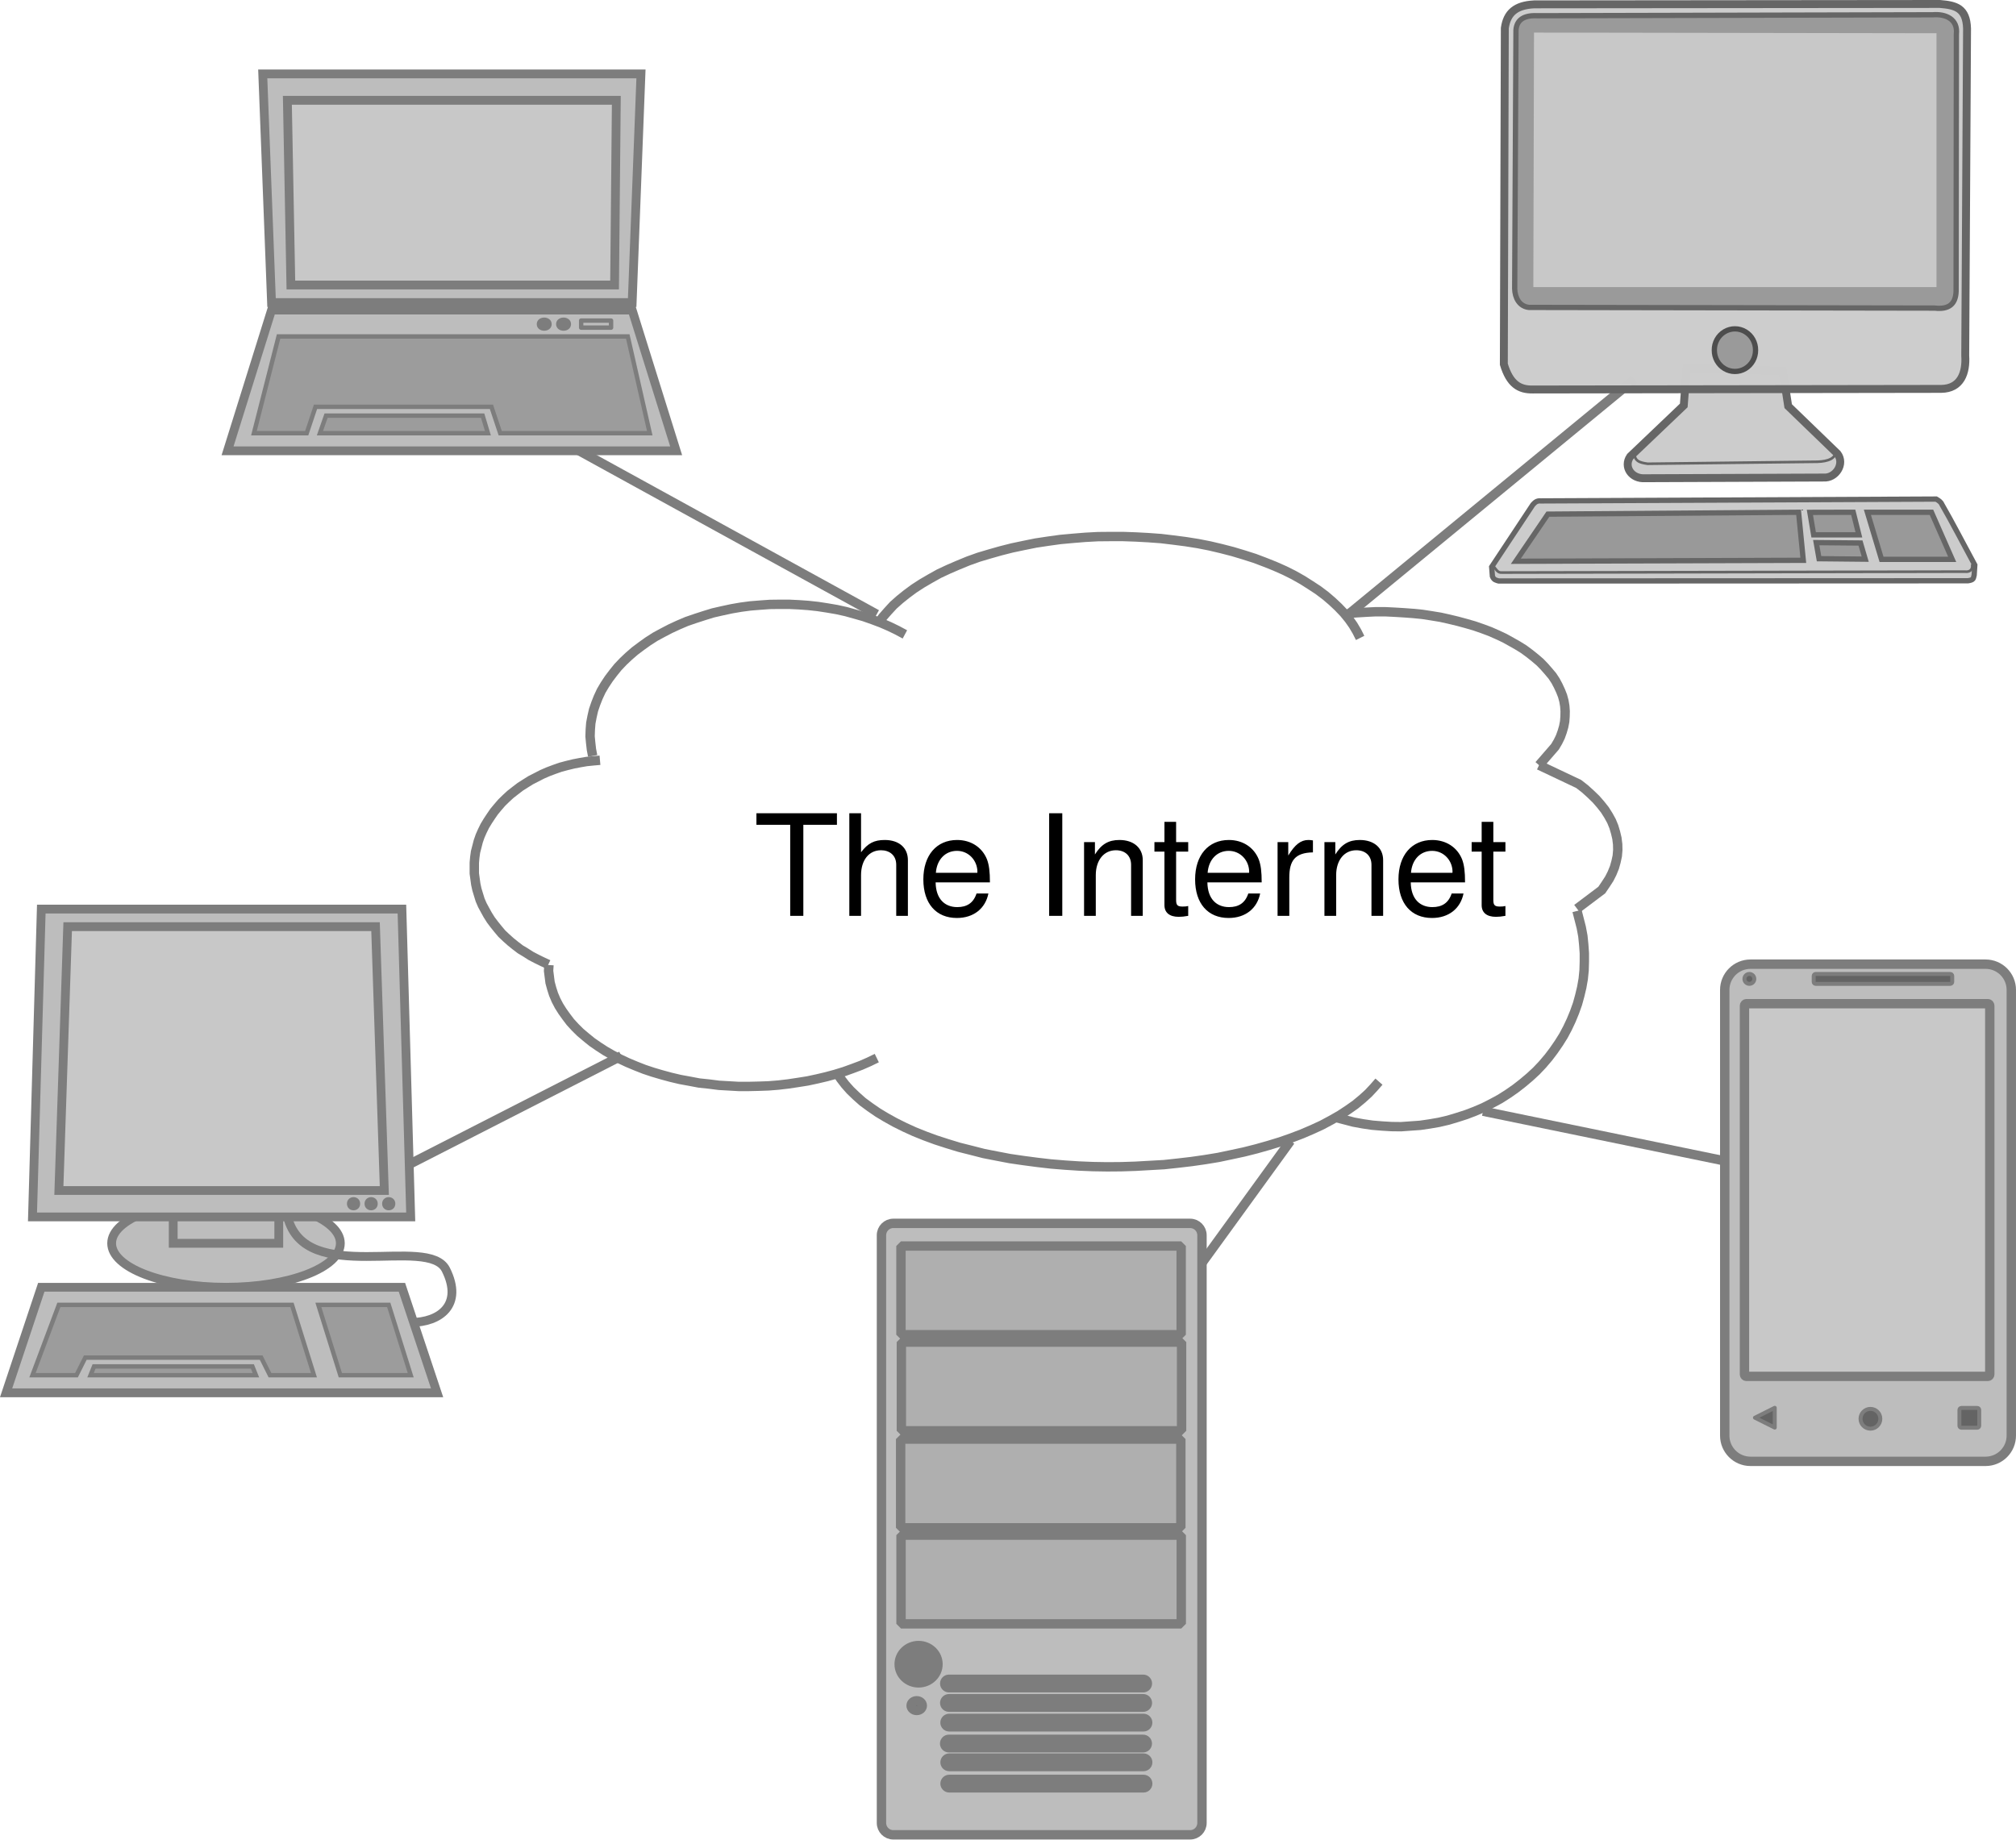
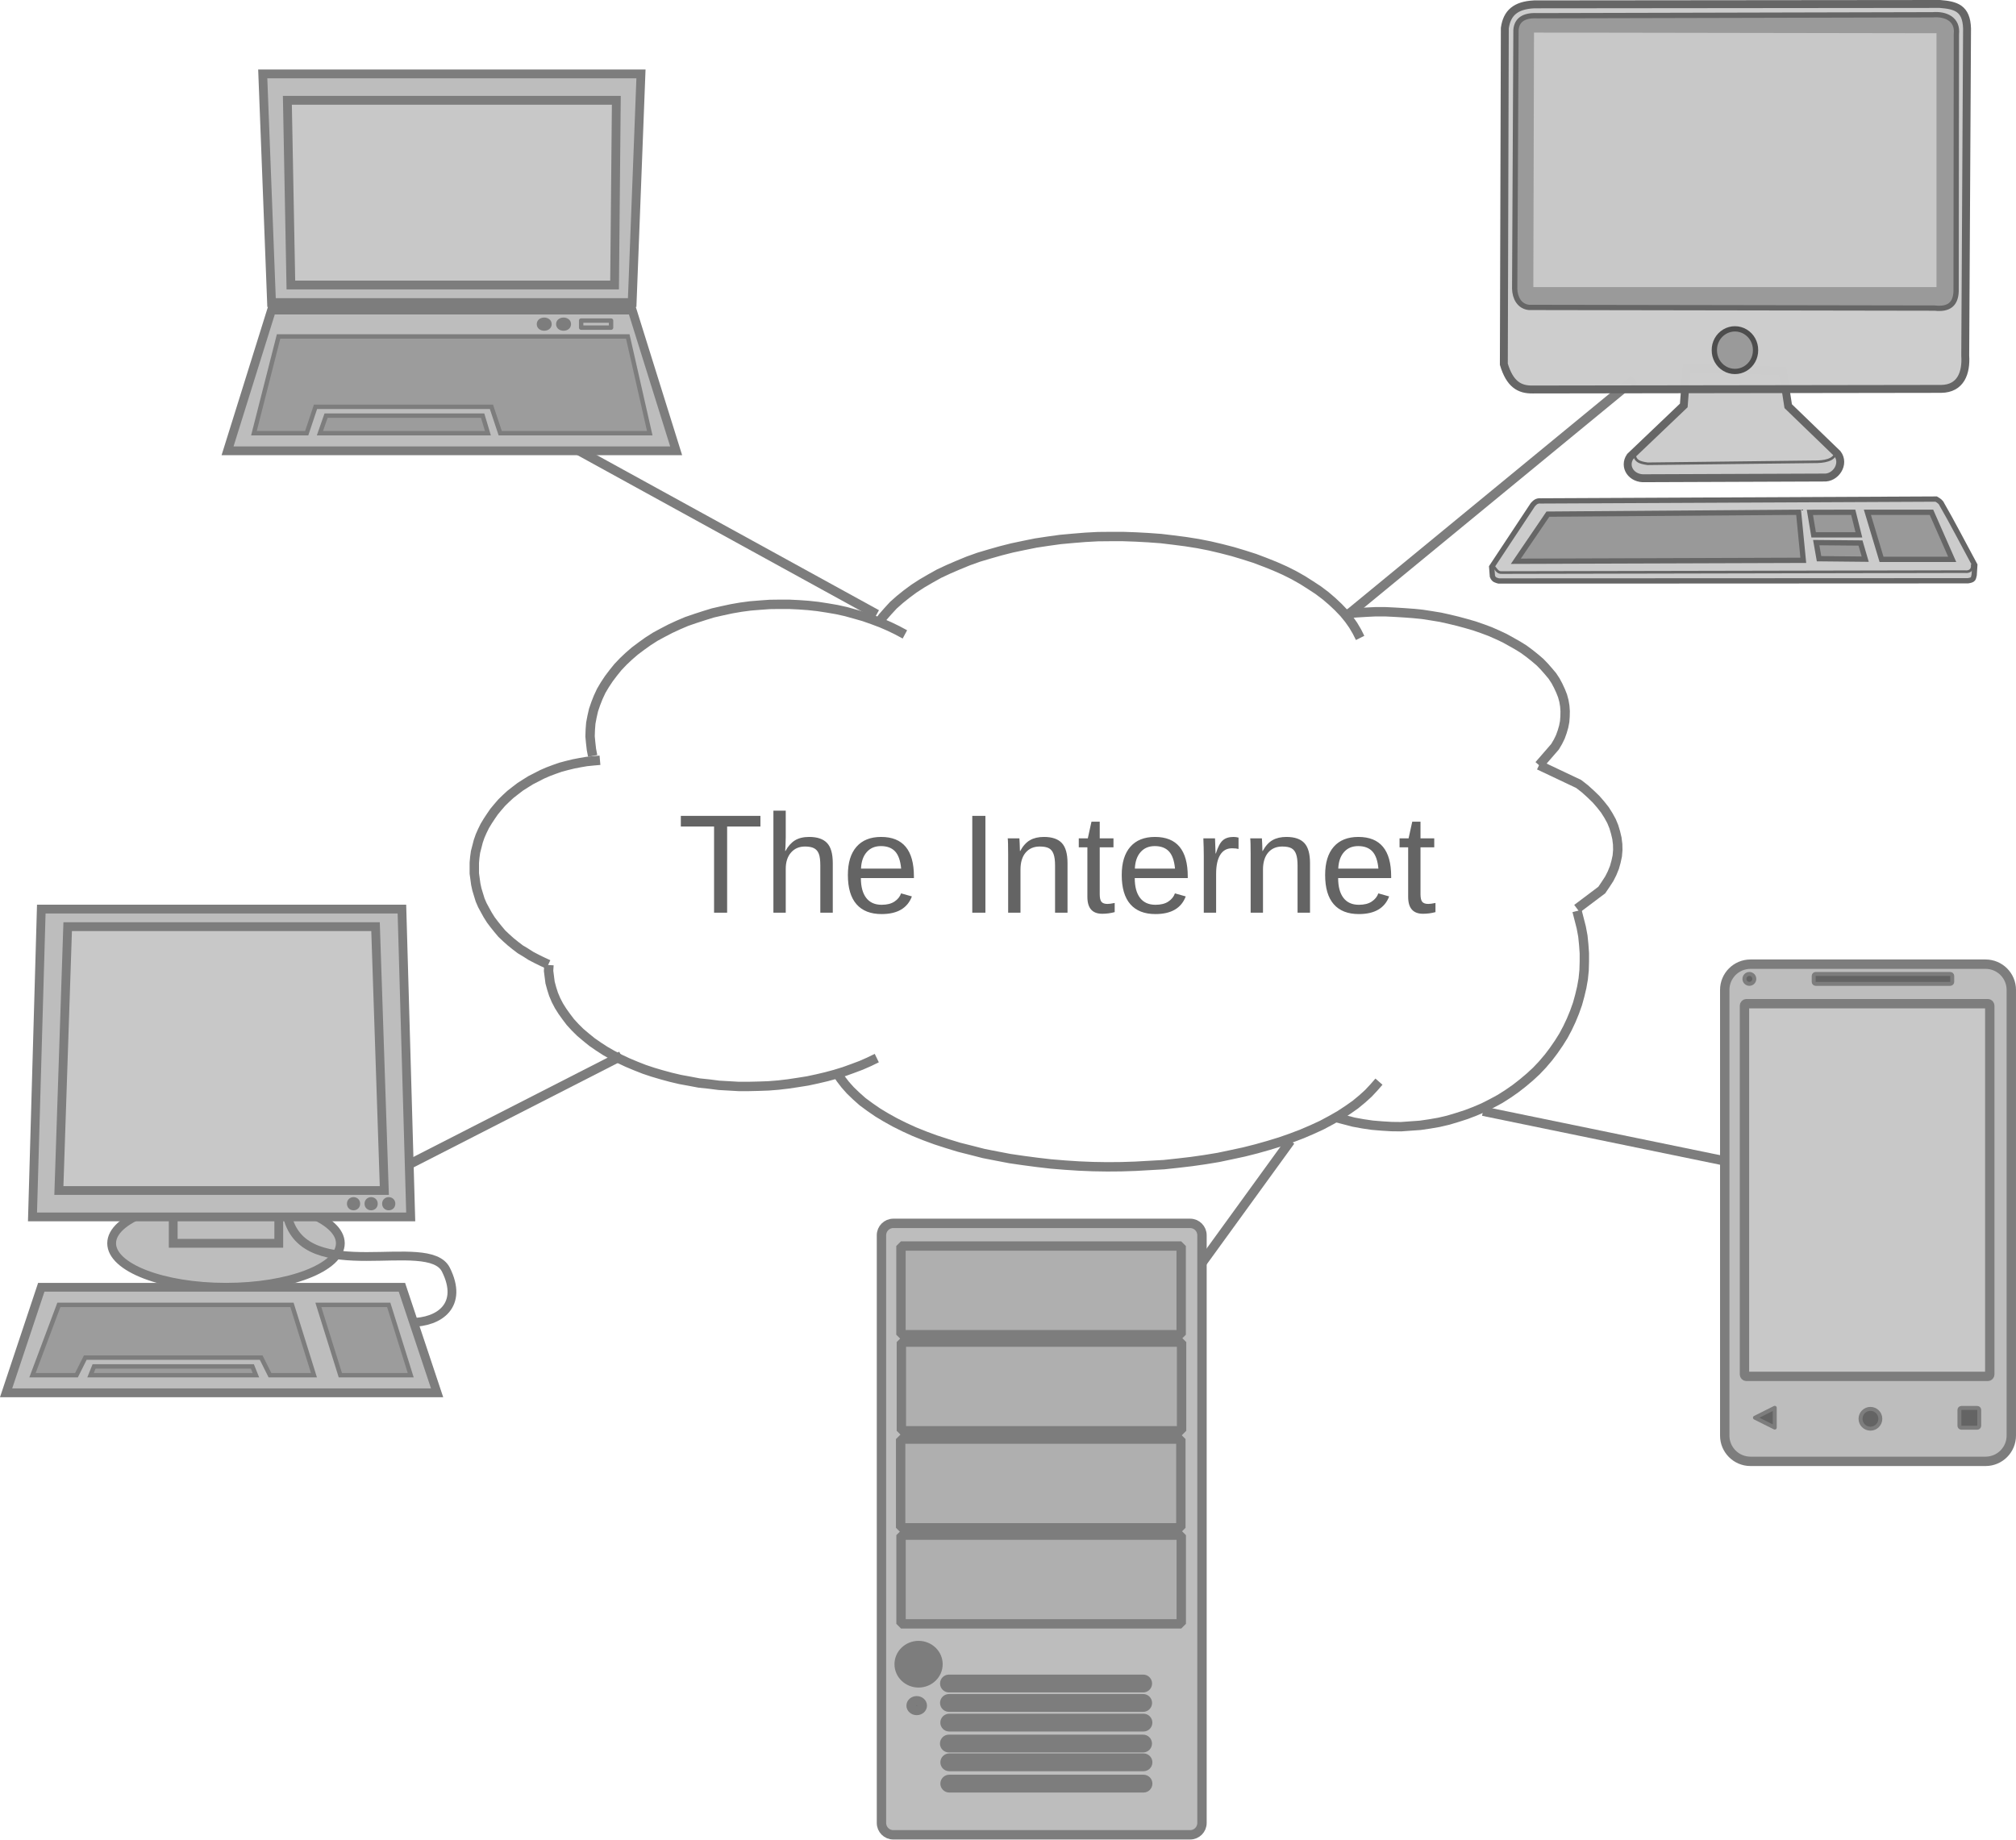
<svg xmlns="http://www.w3.org/2000/svg" width="257.846pt" height="235.3pt" viewBox="0 0 257.846 235.3" version="1.1" id="svg2">
  <defs id="defs4">
    <g id="g6">
      <symbol overflow="visible" id="glyph0-0" style="overflow:visible">
        <path style="stroke:none" d="m 9.898,0 0,-26.047 -9.918,0 0,-3.488 23.766,0 0,3.488 -9.922,0 0,26.047 z m 0,0" id="path9" />
      </symbol>
      <symbol overflow="visible" id="glyph0-1" style="overflow:visible">
        <path style="stroke:none" d="m 20.113,0 -3.727,0 0,-12.617 c -0.004,-1.016 -0.055,-1.965 -0.152,-2.844 -0.102,-0.879 -0.289,-1.582 -0.562,-2.113 -0.309,-0.551 -0.73,-0.965 -1.27,-1.238 -0.543,-0.27 -1.285,-0.406 -2.223,-0.41 -0.93,0.004 -1.887,0.254 -2.867,0.746 -0.988,0.5 -1.949,1.145 -2.887,1.934 l 0,16.543 -3.727,0 0,-30.867 3.727,0 0,11.168 c 1.109,-0.988 2.207,-1.746 3.293,-2.277 1.082,-0.527 2.227,-0.793 3.434,-0.797 2.18,0.004 3.887,0.723 5.117,2.152 1.227,1.438 1.84,3.516 1.844,6.238 z m 0,0" id="path12" />
      </symbol>
      <symbol overflow="visible" id="glyph0-2" style="overflow:visible">
        <path style="stroke:none" d="m 12.32,0.516 c -3.535,0 -6.277,-0.992 -8.223,-2.984 -1.953,-1.984 -2.926,-4.812 -2.926,-8.48 0,-3.605 0.945,-6.477 2.836,-8.617 1.891,-2.133 4.363,-3.203 7.418,-3.207 1.375,0.004 2.59,0.203 3.648,0.598 1.059,0.398 1.984,1.02 2.777,1.863 0.793,0.848 1.402,1.883 1.824,3.105 0.422,1.223 0.633,2.719 0.637,4.492 l 0,2.023 -15.352,0 c -0.004,2.582 0.645,4.551 1.941,5.91 1.297,1.363 3.086,2.047 5.375,2.043 0.816,0.004 1.621,-0.09 2.41,-0.277 0.785,-0.184 1.496,-0.422 2.133,-0.715 0.672,-0.301 1.242,-0.594 1.707,-0.879 0.461,-0.285 0.844,-0.555 1.152,-0.805 l 0.215,0 0,4.066 c -0.438,0.172 -0.977,0.387 -1.625,0.645 -0.648,0.258 -1.23,0.461 -1.746,0.605 C 15.797,0.102 15.137,0.25 14.551,0.355 13.957,0.461 13.215,0.516 12.32,0.516 Z m 4.363,-14.062 c -0.031,-1.004 -0.148,-1.867 -0.359,-2.598 -0.211,-0.727 -0.516,-1.344 -0.91,-1.848 -0.441,-0.551 -1,-0.973 -1.68,-1.27 -0.68,-0.289 -1.523,-0.438 -2.527,-0.438 -0.996,0 -1.84,0.152 -2.531,0.449 -0.695,0.301 -1.324,0.73 -1.891,1.297 -0.559,0.586 -0.984,1.234 -1.273,1.938 -0.293,0.711 -0.477,1.531 -0.551,2.469 z m 0,0" id="path15" />
      </symbol>
      <symbol overflow="visible" id="glyph0-3" style="overflow:visible">
        <path style="stroke:none" d="" id="path18" />
      </symbol>
      <symbol overflow="visible" id="glyph0-4" style="overflow:visible">
        <path style="stroke:none" d="M 13.309,0 1.844,0 l 0,-3.016 3.77,0 0,-23.504 -3.77,0 0,-3.016 11.465,0 0,3.016 -3.766,0 0,23.504 3.766,0 z m 0,0" id="path21" />
      </symbol>
      <symbol overflow="visible" id="glyph0-5" style="overflow:visible">
        <path style="stroke:none" d="m 20.113,0 -3.727,0 0,-12.617 c -0.004,-1.016 -0.055,-1.965 -0.152,-2.844 -0.102,-0.879 -0.289,-1.582 -0.562,-2.113 -0.309,-0.551 -0.73,-0.965 -1.27,-1.238 -0.543,-0.27 -1.285,-0.406 -2.223,-0.41 -0.93,0.004 -1.887,0.254 -2.867,0.746 -0.988,0.5 -1.949,1.145 -2.887,1.934 l 0,16.543 -3.727,0 0,-22.156 3.727,0 0,2.457 c 1.109,-0.988 2.207,-1.746 3.293,-2.277 1.082,-0.527 2.227,-0.793 3.434,-0.797 2.18,0.004 3.887,0.723 5.117,2.152 1.227,1.438 1.84,3.516 1.844,6.238 z m 0,0" id="path24" />
      </symbol>
      <symbol overflow="visible" id="glyph0-6" style="overflow:visible">
        <path style="stroke:none" d="M 9.402,0.438 C 7.363,0.434 5.777,-0.141 4.641,-1.297 3.504,-2.453 2.934,-4.285 2.938,-6.785 l 0,-12.277 -2.52,0 0,-3.094 2.52,0 0,-6.367 3.727,0 0,6.367 6.863,0 0,3.094 -6.863,0 0,10.531 c -0.004,1.125 0.016,1.992 0.059,2.602 0.039,0.609 0.191,1.18 0.457,1.703 0.223,0.469 0.59,0.816 1.094,1.043 0.5,0.234 1.18,0.348 2.043,0.348 0.605,0 1.191,-0.086 1.762,-0.266 0.566,-0.176 0.977,-0.328 1.23,-0.449 l 0.219,0 0,3.352 C 12.824,-0.004 12.113,0.148 11.395,0.266 10.672,0.375 10.008,0.434 9.402,0.438 Z m 0,0" id="path27" />
      </symbol>
      <symbol overflow="visible" id="glyph0-7" style="overflow:visible">
        <path style="stroke:none" d="m 14.441,-18.148 -0.199,0 c -0.281,-0.078 -0.574,-0.129 -0.883,-0.148 -0.312,-0.02 -0.688,-0.031 -1.121,-0.031 -1.008,0 -2.008,0.219 -2.996,0.656 -0.992,0.438 -1.93,1.086 -2.816,1.941 l 0,15.73 -3.727,0 0,-22.156 3.727,0 0,3.293 c 1.359,-1.199 2.547,-2.051 3.559,-2.547 1.012,-0.496 1.992,-0.742 2.949,-0.746 0.379,0.004 0.668,0.012 0.859,0.031 0.191,0.02 0.406,0.051 0.648,0.086 z m 0,0" id="path30" />
      </symbol>
    </g>
  </defs>
  <g id="surface1686" transform="matrix(0.5,0,0,0.5,-38.83932,13.78761)">
    <path style="fill:none;stroke:#7d7d7d;stroke-width:2.4;stroke-linecap:butt;stroke-linejoin:miter;stroke-miterlimit:10;stroke-dasharray:none;stroke-opacity:1" d="m 214.762,81.664 87.178,47.915" id="path301" />
    <path style="fill:none;stroke:#7d7d7d;stroke-width:2.4;stroke-linecap:butt;stroke-linejoin:miter;stroke-miterlimit:10;stroke-dasharray:none;stroke-opacity:1" d="m 236.627,242.552 -58.086,29.695" id="path301-9-0" />
    <path style="fill:none;stroke:#7d7d7d;stroke-width:2.4;stroke-linecap:butt;stroke-linejoin:miter;stroke-miterlimit:10;stroke-dasharray:none;stroke-opacity:1" d="m 533.523,272.439 -76.491,-15.739" id="path301-9-1" />
    <path style="fill:none;stroke:#7d7d7d;stroke-width:2.4;stroke-linecap:butt;stroke-linejoin:miter;stroke-miterlimit:10;stroke-dasharray:none;stroke-opacity:1" d="M 495.741,69.461 422.748,129.478" id="path301-9" />
    <g id="g4382" transform="matrix(0.75,0,0,0.75,89.94321,56.7809)">
      <path id="path55" d="m 447.541,105.124 -1.098,-2.184 -1.266,-2.145 -1.48,-2.105 -1.687,-2.066 -1.941,-2.027 -2.07,-1.949 -2.238,-1.914 -2.531,-1.91 -2.621,-1.715 -2.699,-1.715 -3.043,-1.719 -3.039,-1.52 -3.336,-1.48 -3.422,-1.367 -3.504,-1.324 -3.672,-1.172 -3.758,-1.129 -3.93,-1.016 -3.969,-0.934 -3.969,-0.781 -4.18,-0.664 -4.223,-0.547 -4.223,-0.504 -4.266,-0.312 -4.266,-0.234 -4.391,-0.156 -4.309,0 -4.305,0.039 -4.309,0.234 -4.305,0.352 -4.223,0.387 -4.223,0.586 -4.141,0.625 -4.051,0.82 -4.055,0.855 -3.844,0.977 -3.844,1.09 -3.672,1.094 -3.59,1.285 -3.418,1.406 -3.336,1.441 -3.168,1.484 -3,1.676 -2.871,1.676 -2.703,1.754 -2.531,1.875 -2.281,1.832 -2.195,1.949 -1.898,2.066 -1.773,2.027 -1.523,2.105" style="fill:none;stroke:#7d7d7d;stroke-width:3.2;stroke-linecap:butt;stroke-linejoin:miter;stroke-miterlimit:10;stroke-dasharray:none;stroke-opacity:1" />
      <path id="path59" d="m 292.276,103.917 -2.617,-1.402 -2.66,-1.289 -2.785,-1.207 -2.914,-1.094 -3,-1.055 -2.996,-0.855 -3.082,-0.859 -3.168,-0.703 -3.168,-0.543 -3.293,-0.508 -3.25,-0.352 -3.254,-0.234 -3.293,-0.156 -3.379,0 -3.207,0.04 -3.293,0.234 -3.379,0.273 -3.211,0.43 -3.168,0.547 -3.25,0.699 -3.082,0.703 -3.039,0.937 -3,0.973 -2.957,1.016 -2.828,1.207 -2.703,1.25 -2.617,1.363 -2.531,1.367 -2.492,1.598 -2.238,1.598 -2.238,1.68 -2.07,1.793 -1.898,1.793 -1.816,1.91 -1.605,1.988 -1.477,1.953 -1.395,2.105 -1.223,2.066 -1.016,2.184 -0.844,2.145 -0.762,2.223 -0.504,2.223 -0.422,2.223 -0.172,2.184 -0.082,2.34 0.211,2.223 0.254,2.223 0.422,2.227" style="fill:none;stroke:#7d7d7d;stroke-width:3.2;stroke-linecap:butt;stroke-linejoin:miter;stroke-miterlimit:10;stroke-dasharray:none;stroke-opacity:1" />
      <path id="path63" d="m 170.877,216.702 -0.128,1.988 0.508,3.977 0.551,2.027 0.633,1.992 0.844,1.988 1.012,1.949 1.184,1.871 1.309,1.832 1.395,1.836 1.648,1.793 1.73,1.715 1.984,1.676 2.027,1.641 2.195,1.52 2.281,1.48 2.449,1.406 2.531,1.324 2.66,1.25 2.789,1.168 2.871,1.133 2.914,0.973 3.039,0.898 3.168,0.859 3.125,0.738 3.207,0.586 3.293,0.625 3.379,0.352 3.336,0.43 3.336,0.192 3.422,0.196 3.418,0 3.379,-0.078 3.379,-0.118 3.379,-0.27 3.336,-0.391 3.375,-0.508 3.211,-0.508 3.293,-0.703 3.125,-0.738 3.039,-0.82 3.043,-0.937 2.914,-1.051 2.91,-1.094 2.746,-1.207 2.574,-1.25" style="fill:none;stroke:#7d7d7d;stroke-width:3.2;stroke-linecap:butt;stroke-linejoin:miter;stroke-miterlimit:10;stroke-dasharray:none;stroke-opacity:1" />
      <path id="path67" d="m 508.557,148.53 5.449,-6.277 1.012,-1.715 0.805,-1.641 0.633,-1.754 0.508,-1.754 0.336,-1.719 0.128,-1.715 0.04,-1.793 -0.126,-1.793 -0.297,-1.758 -0.465,-1.715 -0.676,-1.715 -0.801,-1.715 -0.887,-1.68 -1.098,-1.676 -1.309,-1.559 -1.437,-1.641 -1.477,-1.52 -1.73,-1.48 -1.816,-1.445 -1.941,-1.441 -2.07,-1.289 -2.195,-1.246 -2.324,-1.289 -2.406,-1.129 -2.574,-1.133 -2.617,-0.973 -2.703,-0.937 -2.832,-0.82 -2.871,-0.777 -2.914,-0.703 -2.996,-0.664 -3.082,-0.504 -3.039,-0.469 -3.125,-0.313 -3.168,-0.234 -3.211,-0.196 -3.207,-0.156 -3.254,0 -3.164,0.156 -3.211,0.196 -3.168,0.234" style="fill:none;stroke:#7d7d7d;stroke-width:3.2;stroke-linecap:butt;stroke-linejoin:miter;stroke-miterlimit:10;stroke-dasharray:none;stroke-opacity:1" />
      <path id="path71" d="m 521.522,197.475 8.445,-6.359 1.266,-1.871 1.27,-1.949 0.969,-1.91 0.805,-1.988 0.547,-1.953 0.422,-1.949 0.172,-2.027 -0.042,-1.949 -0.254,-2.066 -0.465,-1.949 -0.59,-1.992 -0.805,-1.949 -1.055,-1.91 -1.184,-1.871 -1.477,-1.871 -1.563,-1.797 -1.859,-1.793 -1.898,-1.715 -2.152,-1.676 -13.516,-6.398" style="fill:none;stroke:#7d7d7d;stroke-width:3.2;stroke-linecap:butt;stroke-linejoin:miter;stroke-miterlimit:10;stroke-dasharray:none;stroke-opacity:1" />
      <path id="path75" d="m 439.014,268.647 3.164,0.82 3.125,0.816 3.211,0.586 3.207,0.469 3.297,0.273 3.207,0.196 3.25,0.04 3.254,-0.234 3.293,-0.234 3.211,-0.469 3.164,-0.547 3.168,-0.738 3.125,-0.937 3.039,-0.977 3.043,-1.168 2.91,-1.25 2.832,-1.441 2.742,-1.48 2.703,-1.719 2.578,-1.793 2.449,-1.91 2.363,-1.988 2.281,-2.105 2.109,-2.227 2.027,-2.379 1.773,-2.34 1.773,-2.57 1.563,-2.496 1.395,-2.613 1.266,-2.691 1.141,-2.77 1.012,-2.848 0.762,-2.77 0.676,-2.844 0.508,-2.887 0.293,-2.926 0.086,-2.926 0,-2.926 -0.211,-2.922 -0.297,-2.926 -0.547,-2.926 -1.437,-5.617" style="fill:none;stroke:#7d7d7d;stroke-width:3.2;stroke-linecap:butt;stroke-linejoin:miter;stroke-miterlimit:10;stroke-dasharray:none;stroke-opacity:1" />
      <path id="path79" d="m 188.276,146.854 -2.238,0.196 -2.324,0.234 -2.281,0.391 -2.195,0.426 -2.238,0.547 -2.195,0.586 -2.109,0.742 -2.07,0.777 -2.07,0.898 -1.898,0.977 -1.984,1.012 -1.816,1.133 -1.773,1.129 -1.687,1.289 -1.691,1.324 -1.477,1.363 -1.477,1.445 -1.313,1.52 -1.266,1.523 -1.098,1.598 -1.055,1.598 -1.016,1.68 -0.844,1.715 -0.758,1.715 -0.637,1.832 -0.461,1.797 -0.465,1.793 -0.254,1.832 -0.168,1.871 0,3.668 0.25,1.832 0.254,1.871 0.383,1.754 0.547,1.797 0.551,1.793 0.758,1.754 0.93,1.719 0.93,1.676 1.055,1.676 1.184,1.559 1.223,1.523 1.309,1.559 1.438,1.367 1.563,1.402 1.645,1.324 1.691,1.289 1.816,1.09 1.773,1.133 1.941,1.016 1.984,0.973 2.027,0.937" style="fill:none;stroke:#7d7d7d;stroke-width:3.2;stroke-linecap:butt;stroke-linejoin:miter;stroke-miterlimit:10;stroke-dasharray:none;stroke-opacity:1" />
      <path id="path83" d="m 268.967,253.358 1.395,2.105 1.563,2.031 1.73,1.949 2.027,1.949 2.195,1.949 2.492,1.832 2.66,1.836 2.785,1.676 3.082,1.715 3.297,1.641 3.336,1.52 3.586,1.441 3.719,1.367 3.969,1.285 3.969,1.211 4.18,1.051 4.266,1.094 4.391,0.855 4.477,0.859 4.562,0.664 4.727,0.625 4.688,0.543 4.773,0.391 4.77,0.313 4.812,0.196 4.859,0.078 4.855,-0.04 4.812,-0.156 4.813,-0.273 4.859,-0.273 4.727,-0.508 4.645,-0.543 4.645,-0.664 4.52,-0.742 4.434,-0.934 4.352,-0.937 4.18,-1.055 4.137,-1.168 3.969,-1.211 3.801,-1.324 3.676,-1.402 3.461,-1.484 3.379,-1.559 3.125,-1.676 2.953,-1.68 2.789,-1.832 2.492,-1.754 2.363,-1.949 2.109,-1.914 1.859,-1.988 1.73,-1.988" style="fill:none;stroke:#7d7d7d;stroke-width:3.2;stroke-linecap:butt;stroke-linejoin:miter;stroke-miterlimit:10;stroke-dasharray:none;stroke-opacity:1" />
    </g>
    <g id="g4147" transform="matrix(0.9,0,0,0.9,-201.2365,-212.2544)">
      <path id="path588" d="m 406.64,558.61 c 0,6.904 -14.551,12.5 -32.5,12.5 -17.949,0 -32.5,-5.596 -32.5,-12.5 0,-6.904 14.551,-12.5 32.5,-12.5 17.949,0 32.5,5.596 32.5,12.5" style="fill:#bdbdbd;fill-rule:evenodd;stroke:#7d7d7d;stroke-width:2.5;stroke-miterlimit:10" />
      <path id="path590" d="m 359.14,531.11 30,0 0,27.5 -30,0 z" style="fill:#bdbdbd;fill-rule:evenodd;stroke:#7d7d7d;stroke-width:2.5;stroke-miterlimit:10" />
      <path id="path592" d="m 321.64,463.61 102.5,0 2.5,87.5 -107.5,0 z" style="fill:#bdbdbd;fill-rule:evenodd;stroke:#7d7d7d;stroke-width:2.5;stroke-miterlimit:10" />
      <g id="g4637">
        <path style="fill:#c8c8c8;fill-opacity:1;fill-rule:evenodd;stroke:#7d7d7d;stroke-width:2.5;stroke-miterlimit:10" d="m 329.14,468.61 87.5,0 2.5,75 -92.5,0 z" id="path594" />
      </g>
      <path id="path596" d="m 321.64,571.11 102.5,0 10,30 -122.5,0 z" style="fill:#bdbdbd;fill-rule:evenodd;stroke:#7d7d7d;stroke-width:2.5;stroke-miterlimit:10" />
      <path id="path598" d="m 326.64,576.11 66.25,0 6.25,20 -12.5,0 -2.5,-5 -50,0 -2.5,5 -12.5,0 z" style="fill:#9c9c9c;fill-rule:evenodd;stroke:#7d7d7d;stroke-width:1.25;stroke-miterlimit:10" />
      <path id="path600" d="m 400.39,576.11 20,0 6.25,20 -20,0 z" style="fill:#9c9c9c;fill-rule:evenodd;stroke:#7d7d7d;stroke-width:1.25;stroke-miterlimit:10" />
      <path id="path602" d="m 336.64,593.61 45,0 1.001,2.5 -47.002,0 z" style="fill:#9c9c9c;fill-rule:evenodd;stroke:#7d7d7d;stroke-width:1.25;stroke-miterlimit:10" />
      <path id="path604" d="m 426.64,581.11 c 8.301,0 15,-5 10,-15 -5,-10 -40,5 -45,-15" style="fill:none;stroke:#7d7d7d;stroke-width:2.5;stroke-miterlimit:10" />
      <path id="path606" d="m 416.64,547.36 c 0,1.665 -2.5,1.665 -2.5,0 0,-1.665 2.5,-1.665 2.5,0" style="fill:#7d7d7d;fill-rule:evenodd;stroke:#7d7d7d;stroke-width:1.25;stroke-miterlimit:10" />
      <path id="path608" d="m 421.64,547.36 c 0,1.665 -2.5,1.665 -2.5,0 0,-1.665 2.5,-1.665 2.5,0" style="fill:#7d7d7d;fill-rule:evenodd;stroke:#7d7d7d;stroke-width:1.25;stroke-miterlimit:10" />
      <path id="path610" d="m 411.64,547.36 c 0,1.665 -2.5,1.665 -2.5,0 0,-1.665 2.5,-1.665 2.5,0" style="fill:#7d7d7d;fill-rule:evenodd;stroke:#7d7d7d;stroke-width:1.25;stroke-miterlimit:10" />
    </g>
-     <text xml:space="preserve" style="font-style:normal;font-weight:normal;font-size:18px;line-height:125%;font-family:sans-serif;letter-spacing:0px;word-spacing:0px;fill:#000000;fill-opacity:1;stroke:none;stroke-width:1px;stroke-linecap:butt;stroke-linejoin:miter;stroke-opacity:1" x="270.422" y="206.721" id="text4457">
-       <tspan id="tspan4459" x="270.422" y="206.721" style="font-style:normal;font-variant:normal;font-weight:100;font-stretch:normal;font-size:36px;font-family:'Helvetica Neue';-inkscape-font-specification:'Helvetica Neue Thin'">The Internet</tspan>
+     <text xml:space="preserve" style="font-style:normal;font-weight:normal;font-size:18px;line-height:125%;font-family:sans-serif;letter-spacing:0px;word-spacing:0px;fill:#646464;fill-opacity:1;stroke:none;stroke-width:1px;stroke-linecap:butt;stroke-linejoin:miter;stroke-opacity:1;" x="251.023" y="205.912" id="text4457">
+       <tspan id="tspan4459" x="251.023" y="205.912" style="font-style:normal;font-variant:normal;font-weight:normal;font-stretch:normal;font-size:36px;font-family:Arial;-inkscape-font-specification:Arial;fill:#646464;fill-opacity:1;">The Internet</tspan>
    </text>
    <g transform="matrix(0.9,0,0,0.9,-144.2366,-439.5851)" id="g4143">
      <path style="fill:#bdbdbd;fill-rule:evenodd;stroke:#7d7d7d;stroke-width:2.5;stroke-miterlimit:10" d="m 321.25,478.8 107.5,0 -2.5,65 -102.5,0 z" id="path634" />
      <path style="fill:#c8c8c8;fill-opacity:1;fill-rule:evenodd;stroke:#7d7d7d;stroke-width:2.5;stroke-miterlimit:10" d="m 328.25,486.3 93.496,0 -0.498,52.5 -92.002,0 z" id="path636" />
      <path style="fill:#bdbdbd;fill-rule:evenodd;stroke:#7d7d7d;stroke-width:2.5;stroke-miterlimit:10" d="m 323.75,545.93 102.5,0 12.5,40 -127.5,0 z" id="path638" />
      <path style="fill:#9c9c9c;fill-rule:evenodd;stroke:#7d7d7d;stroke-width:1.25;stroke-miterlimit:10" d="m 325.75,553.43 99.248,0 6.25,27.5 -42.5,0 -2.5,-7.5 -50,0 -2.5,7.5 -15,0 z" id="path640" />
      <path style="fill:#9c9c9c;fill-rule:evenodd;stroke:#7d7d7d;stroke-width:1.25;stroke-miterlimit:10" d="m 339.25,575.93 44.502,0 1.499,5 -47.749,0 z" id="path642" />
      <path style="fill:#7d7d7d;fill-rule:evenodd;stroke:#7d7d7d;stroke-width:1.25;stroke-miterlimit:10" d="m 402.75,549.93 c 0,1.665 -2.998,1.665 -2.998,0 0,-1.665 2.998,-1.665 2.998,0" id="path644" />
      <path style="fill:#7d7d7d;fill-rule:evenodd;stroke:#7d7d7d;stroke-width:1.25;stroke-miterlimit:10" d="m 408.25,549.93 c 0,1.665 -3.003,1.665 -3.003,0 0,-1.665 3.003,-1.665 3.003,0" id="path646" />
      <path style="fill:none;fill-rule:evenodd;stroke:#7d7d7d;stroke-width:1.25;stroke-linejoin:round;stroke-miterlimit:10" d="m 411.75,548.92 8.501,0 0,2.002 -8.501,0 z" id="path648" />
    </g>
    <g transform="matrix(0.675,0,0,0.675,262.4521,-404.8529)" id="g4149">
      <path style="fill:#cccccc;stroke:#666666;stroke-width:3" d="m 364.35,712.6 -20.3,19.35 c -2.64,3.88 0.48,8.58 5.67,8.23 l 67.58,-0.26 c 4.61,0.35 8.23,-5.19 5.28,-9.03 l -18.66,-18.03 -2.06,-13.36 -36.42,-1.07 -1.09,14.17 z" id="path3328" />
      <path d="m 296.53,569.58 -0.37,127.4 c 2.27,7.54 5.88,9.65 10.9,9.57 l 154.79,-0.23 c 7.53,-0.06 9.6,-6.18 9.16,-12.62 l 0.69,-123.94 c -0.22,-7.82 -4.33,-8.84 -10.28,-9.33 l -153.76,0.15 c -7.06,0.35 -10.3,3.24 -11.13,9 z" style="fill:#cccccc;fill-opacity:0.992;stroke:#666666;stroke-width:3" id="path3330" />
      <path style="fill:#999999;fill-opacity:0.992;stroke:#666666;stroke-width:2" d="m 300.76,570.32 -0.49,98.03 c 0.08,3.39 1.74,6.7 5.4,7.09 l 153.76,0.26 c 5.58,0.63 7.95,-1.69 8.12,-6.35 l 0.11,-97.47 c 0.62,-5.66 -3.99,-7.76 -8.94,-7.35 l -149.96,0.36 c -5.12,-0.24 -7.73,1.68 -8,5.43 z" id="path3332" />
      <path d="m 391.55,691.64 a 7.81,7.984 0 1 1 -15.619,0 7.81,7.984 0 1 1 15.619,0 z" style="fill:#999999;fill-opacity:0.992;stroke:#4d4d4d;stroke-width:2" id="path3338" />
      <path style="fill:#c8c8c8;fill-opacity:0.992" d="m 307.59,571.28 -0.25,96.47 152.78,0 0,-96.22 -152.53,-0.25 z" id="path3987" />
      <path d="m 345.71,730.16 c -0.312,3.62 2.045,4.1 4.918,4.54 l 64.447,-0.76 c 3.847,-0.15 7.051,-1.19 6.886,-4.29" style="fill:none;stroke:#666666;stroke-width:0.987" id="path3989" />
      <path style="fill:#cccccc;stroke:#666666;stroke-width:2" d="m 307.14,750.22 -15.59,23.57 0.28,3.57 c 0.56,1.43 1.43,1.47 2.38,1.76 l 177.85,-0.08 c 2.24,-0.34 1.98,-0.86 2.34,-2.2 l 0.24,-3.76 c -4.15,-7.66 -8.64,-16.36 -12.47,-22.97 -0.41,-0.99 -1.29,-1.51 -2.17,-2.03 l -149.82,0.7 c -1.65,-0.16 -2.31,0.68 -3.04,1.44 z" id="path3991" />
      <path style="fill:none;stroke:#666666" d="m 292.14,773.43 c 0.96,1.06 1.64,2.68 3.22,2.5 l 175.35,-0.35 c 2.63,0.33 3.2,-1.39 2.92,-2.78" id="path3993" />
      <path style="fill:#999999;stroke:#666666;stroke-width:2" d="m 312.86,753.79 -12.15,17.86 108.93,-0.36 -1.78,-18.21 -95,0.71 z" id="path3995" />
      <path d="m 412.14,753.12 1.43,8.529 17.14,0 -2.14,-8.57 z" style="fill:#999999;stroke:#666666;stroke-width:2" id="path3997" />
      <path style="fill:#999999;stroke:#666666;stroke-width:2" d="m 433.93,753.08 5.36,17.85 26.78,0 -7.86,-17.85 -24.28,0 z" id="path3999" />
      <path d="m 414.54,764.58 1.07,6.102 17.5,0.176 -1.79,-6.124 -16.78,-0.154 z" style="fill:#999999;stroke:#666666;stroke-width:2" id="path4001" />
    </g>
    <g id="g4640" transform="matrix(0.75,0,0,0.75,83.88105,51.93117)">
      <g id="g4209" transform="matrix(0.675,0,0,0.675,478.6949,182.3371)">
        <rect ry="13.02" y="60.052" x="150.052" height="251.245" width="144.798" id="rect4148" style="fill:#bdbdbd;fill-opacity:1;stroke:#7d7d7d;stroke-width:4.741;stroke-linecap:round;stroke-linejoin:round;stroke-miterlimit:1;stroke-dasharray:none;stroke-opacity:1" />
        <rect rx="0.993" ry="1.049" y="80.024" x="160.024" height="188.335" width="123.946" id="rect4150" style="fill:#c8c8c8;fill-opacity:1;stroke:#7d7d7d;stroke-width:4.741;stroke-linecap:round;stroke-linejoin:round;stroke-miterlimit:1;stroke-dasharray:none;stroke-opacity:1" />
        <circle r="5" cy="289.787" cx="223.667" id="path4154" style="fill:#646464;fill-opacity:1;stroke:#7d7d7d;stroke-width:2;stroke-linecap:round;stroke-linejoin:round;stroke-miterlimit:2;stroke-dasharray:none;stroke-opacity:1" />
        <rect ry="1" rx="0.994" y="284.307" x="268.639" height="10" width="10" id="rect4156" style="fill:#646464;fill-opacity:1;stroke:#7d7d7d;stroke-width:2;stroke-linecap:round;stroke-linejoin:round;stroke-miterlimit:2;stroke-dasharray:none;stroke-opacity:1" />
        <path id="path4162" d="m 165.32,289.241 10,-5 0,10 z" style="fill:#646464;fill-opacity:1;fill-rule:evenodd;stroke:#7d7d7d;stroke-width:2;stroke-linecap:butt;stroke-linejoin:round;stroke-miterlimit:2;stroke-dasharray:none;stroke-opacity:1" />
        <circle r="2.5" cy="67.5" cx="162.5" id="path4164" style="fill:#646464;fill-opacity:1;stroke:#7d7d7d;stroke-width:2;stroke-linecap:round;stroke-linejoin:round;stroke-miterlimit:1;stroke-dasharray:none;stroke-opacity:1" />
        <rect ry="1" rx="0.994" y="65" x="195" height="5" width="70" id="rect4166" style="fill:#646464;fill-opacity:1;stroke:#7d7d7d;stroke-width:2;stroke-linecap:round;stroke-linejoin:round;stroke-miterlimit:1;stroke-dasharray:none;stroke-opacity:1" />
      </g>
    </g>
    <path style="fill:none;stroke:#7d7d7d;stroke-width:2.4;stroke-linecap:butt;stroke-linejoin:miter;stroke-miterlimit:10;stroke-dasharray:none;stroke-opacity:1" d="m 407.777,264.302 -34.428,47.479" id="path301-9-3" />
    <g transform="matrix(0.02141437,0,0,0.02141438,422.3164,272.8063)" id="g4402">
      <g id="g4622" transform="translate(-600.5212,-1401.216)">
        <rect style="fill:#bdbdbd;fill-opacity:1;stroke:#7d7d7d;stroke-width:112.074;stroke-linejoin:miter;stroke-miterlimit:1;stroke-dasharray:none;stroke-opacity:1" id="rect4285" width="3828.674" height="7304.868" x="-4963.926" y="1989.097" ry="141.736" />
        <rect style="fill:#afafaf;fill-opacity:1;stroke:#7d7d7d;stroke-width:112.074;stroke-linejoin:miter;stroke-miterlimit:1;stroke-dasharray:none;stroke-opacity:1" id="rect4287" width="3347.206" height="1059.781" x="-4731.025" y="2259.822" ry="0" />
        <rect style="fill:#afafaf;fill-opacity:1;stroke:#7d7d7d;stroke-width:112.074;stroke-linejoin:miter;stroke-miterlimit:1;stroke-dasharray:none;stroke-opacity:1" id="rect4287-4" width="3347.206" height="1059.781" x="-4726.243" y="3407.507" ry="0" />
        <rect style="fill:#afafaf;fill-opacity:1;stroke:#7d7d7d;stroke-width:112.074;stroke-linejoin:miter;stroke-miterlimit:1;stroke-dasharray:none;stroke-opacity:1" id="rect4287-9" width="3347.206" height="1059.781" x="-4734.939" y="4566.101" ry="0" />
        <rect style="fill:#afafaf;fill-opacity:1;stroke:#7d7d7d;stroke-width:112.074;stroke-linejoin:miter;stroke-miterlimit:1;stroke-dasharray:none;stroke-opacity:1" id="rect4287-4-9" width="3347.206" height="1059.781" x="-4730.157" y="5713.785" ry="0" />
        <ellipse style="fill:#7d7d7d;fill-opacity:1;stroke:#7d7d7d;stroke-width:112.074;stroke-linejoin:miter;stroke-miterlimit:1;stroke-dasharray:none;stroke-opacity:1" id="path4322" cx="-4520.638" cy="7255.644" rx="231.802" ry="222.886" />
        <ellipse style="fill:#646464;fill-opacity:1;stroke:#7d7d7d;stroke-width:112.074;stroke-linejoin:miter;stroke-miterlimit:1;stroke-dasharray:none;stroke-opacity:1" id="path4324" cx="-4542.927" cy="7750.452" rx="66.866" ry="57.95" />
        <rect style="fill:#646464;fill-opacity:1;stroke:#7d7d7d;stroke-width:112.074;stroke-linejoin:miter;stroke-miterlimit:1;stroke-dasharray:none;stroke-opacity:1" id="rect4326" width="2420.804" height="100.867" x="-4208.151" y="7435.768" ry="50.433" />
        <rect style="fill:#646464;fill-opacity:1;stroke:#7d7d7d;stroke-width:112.074;stroke-linejoin:miter;stroke-miterlimit:1;stroke-dasharray:none;stroke-opacity:1" id="rect4326-4" width="2420.804" height="100.867" x="-4208.151" y="7667.94" ry="50.433" />
        <rect style="fill:#646464;fill-opacity:1;stroke:#7d7d7d;stroke-width:112.074;stroke-linejoin:miter;stroke-miterlimit:1;stroke-dasharray:none;stroke-opacity:1" id="rect4326-1" width="2420.804" height="100.867" x="-4204.775" y="7903.042" ry="50.433" />
        <rect style="fill:#646464;fill-opacity:1;stroke:#7d7d7d;stroke-width:112.074;stroke-linejoin:miter;stroke-miterlimit:1;stroke-dasharray:none;stroke-opacity:1" id="rect4326-4-2" width="2420.804" height="100.867" x="-4209.233" y="8153.045" ry="50.433" />
        <rect style="fill:#646464;fill-opacity:1;stroke:#7d7d7d;stroke-width:112.074;stroke-linejoin:miter;stroke-miterlimit:1;stroke-dasharray:none;stroke-opacity:1" id="rect4326-1-7" width="2420.804" height="100.867" x="-4204.327" y="8377.385" ry="50.433" />
        <rect style="fill:#646464;fill-opacity:1;stroke:#7d7d7d;stroke-width:112.074;stroke-linejoin:miter;stroke-miterlimit:1;stroke-dasharray:none;stroke-opacity:1" id="rect4326-4-2-0" width="2420.804" height="100.867" x="-4204.327" y="8631.847" ry="50.433" />
      </g>
    </g>
  </g>
</svg>
